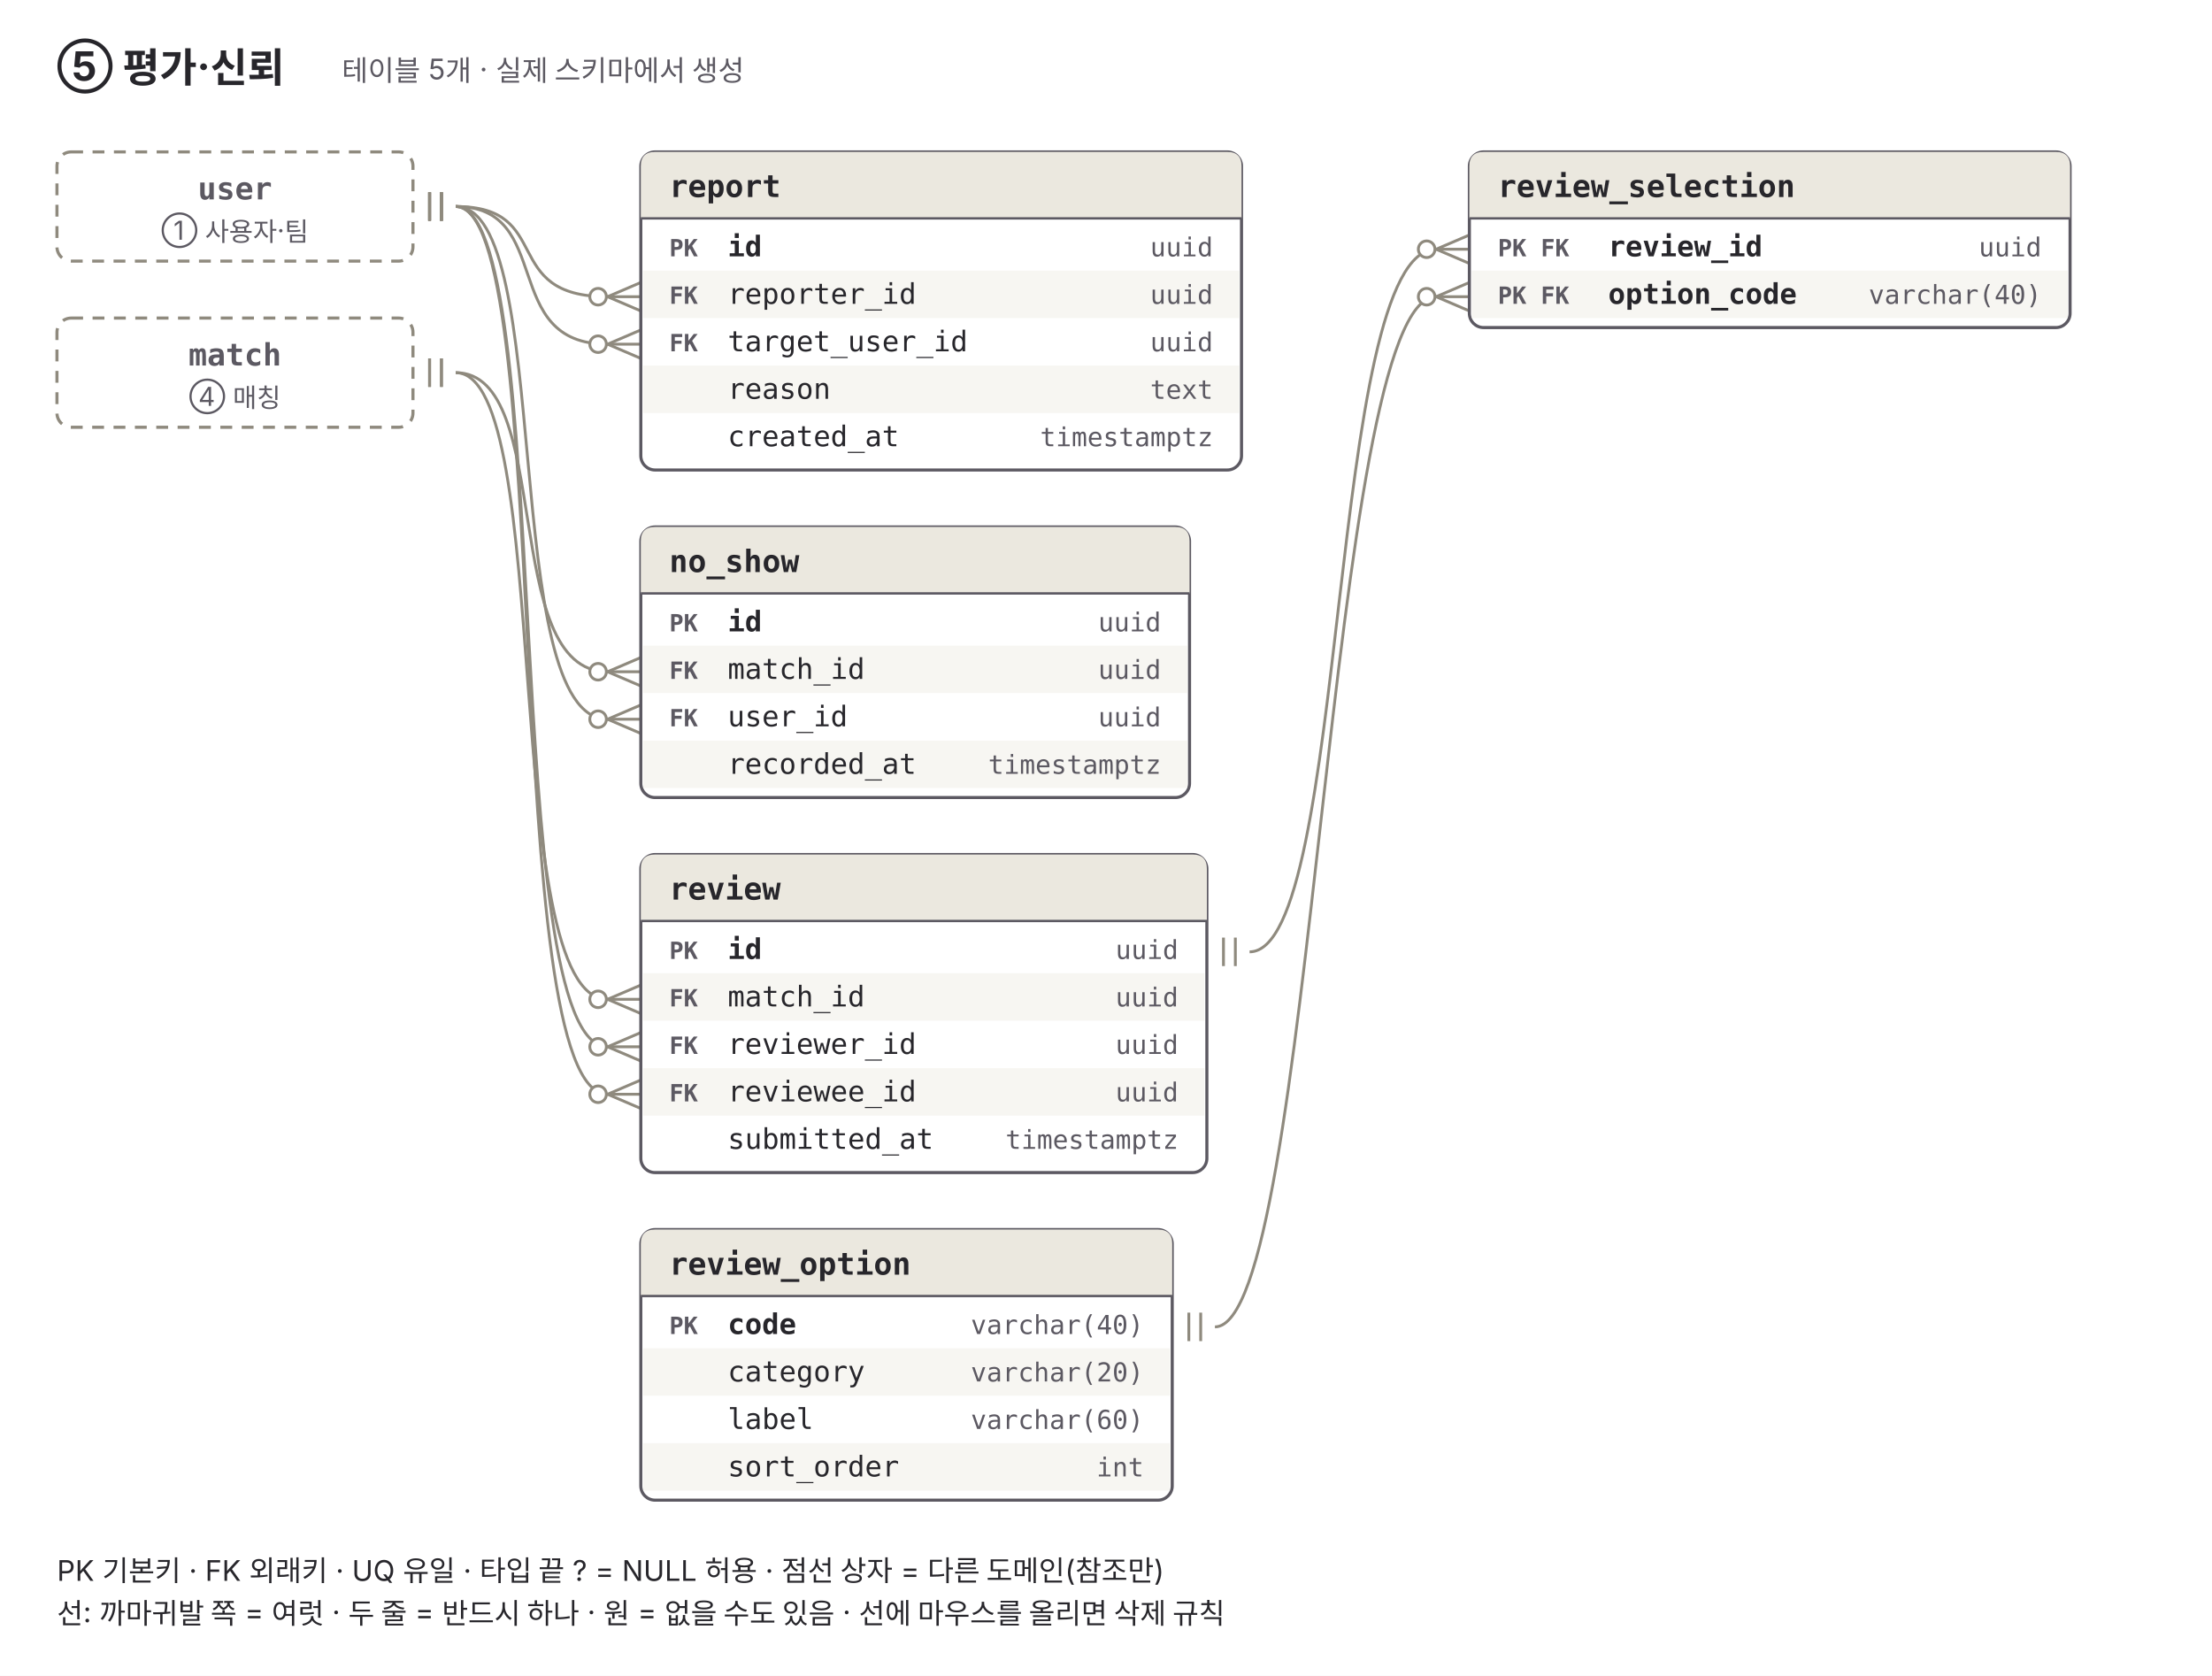
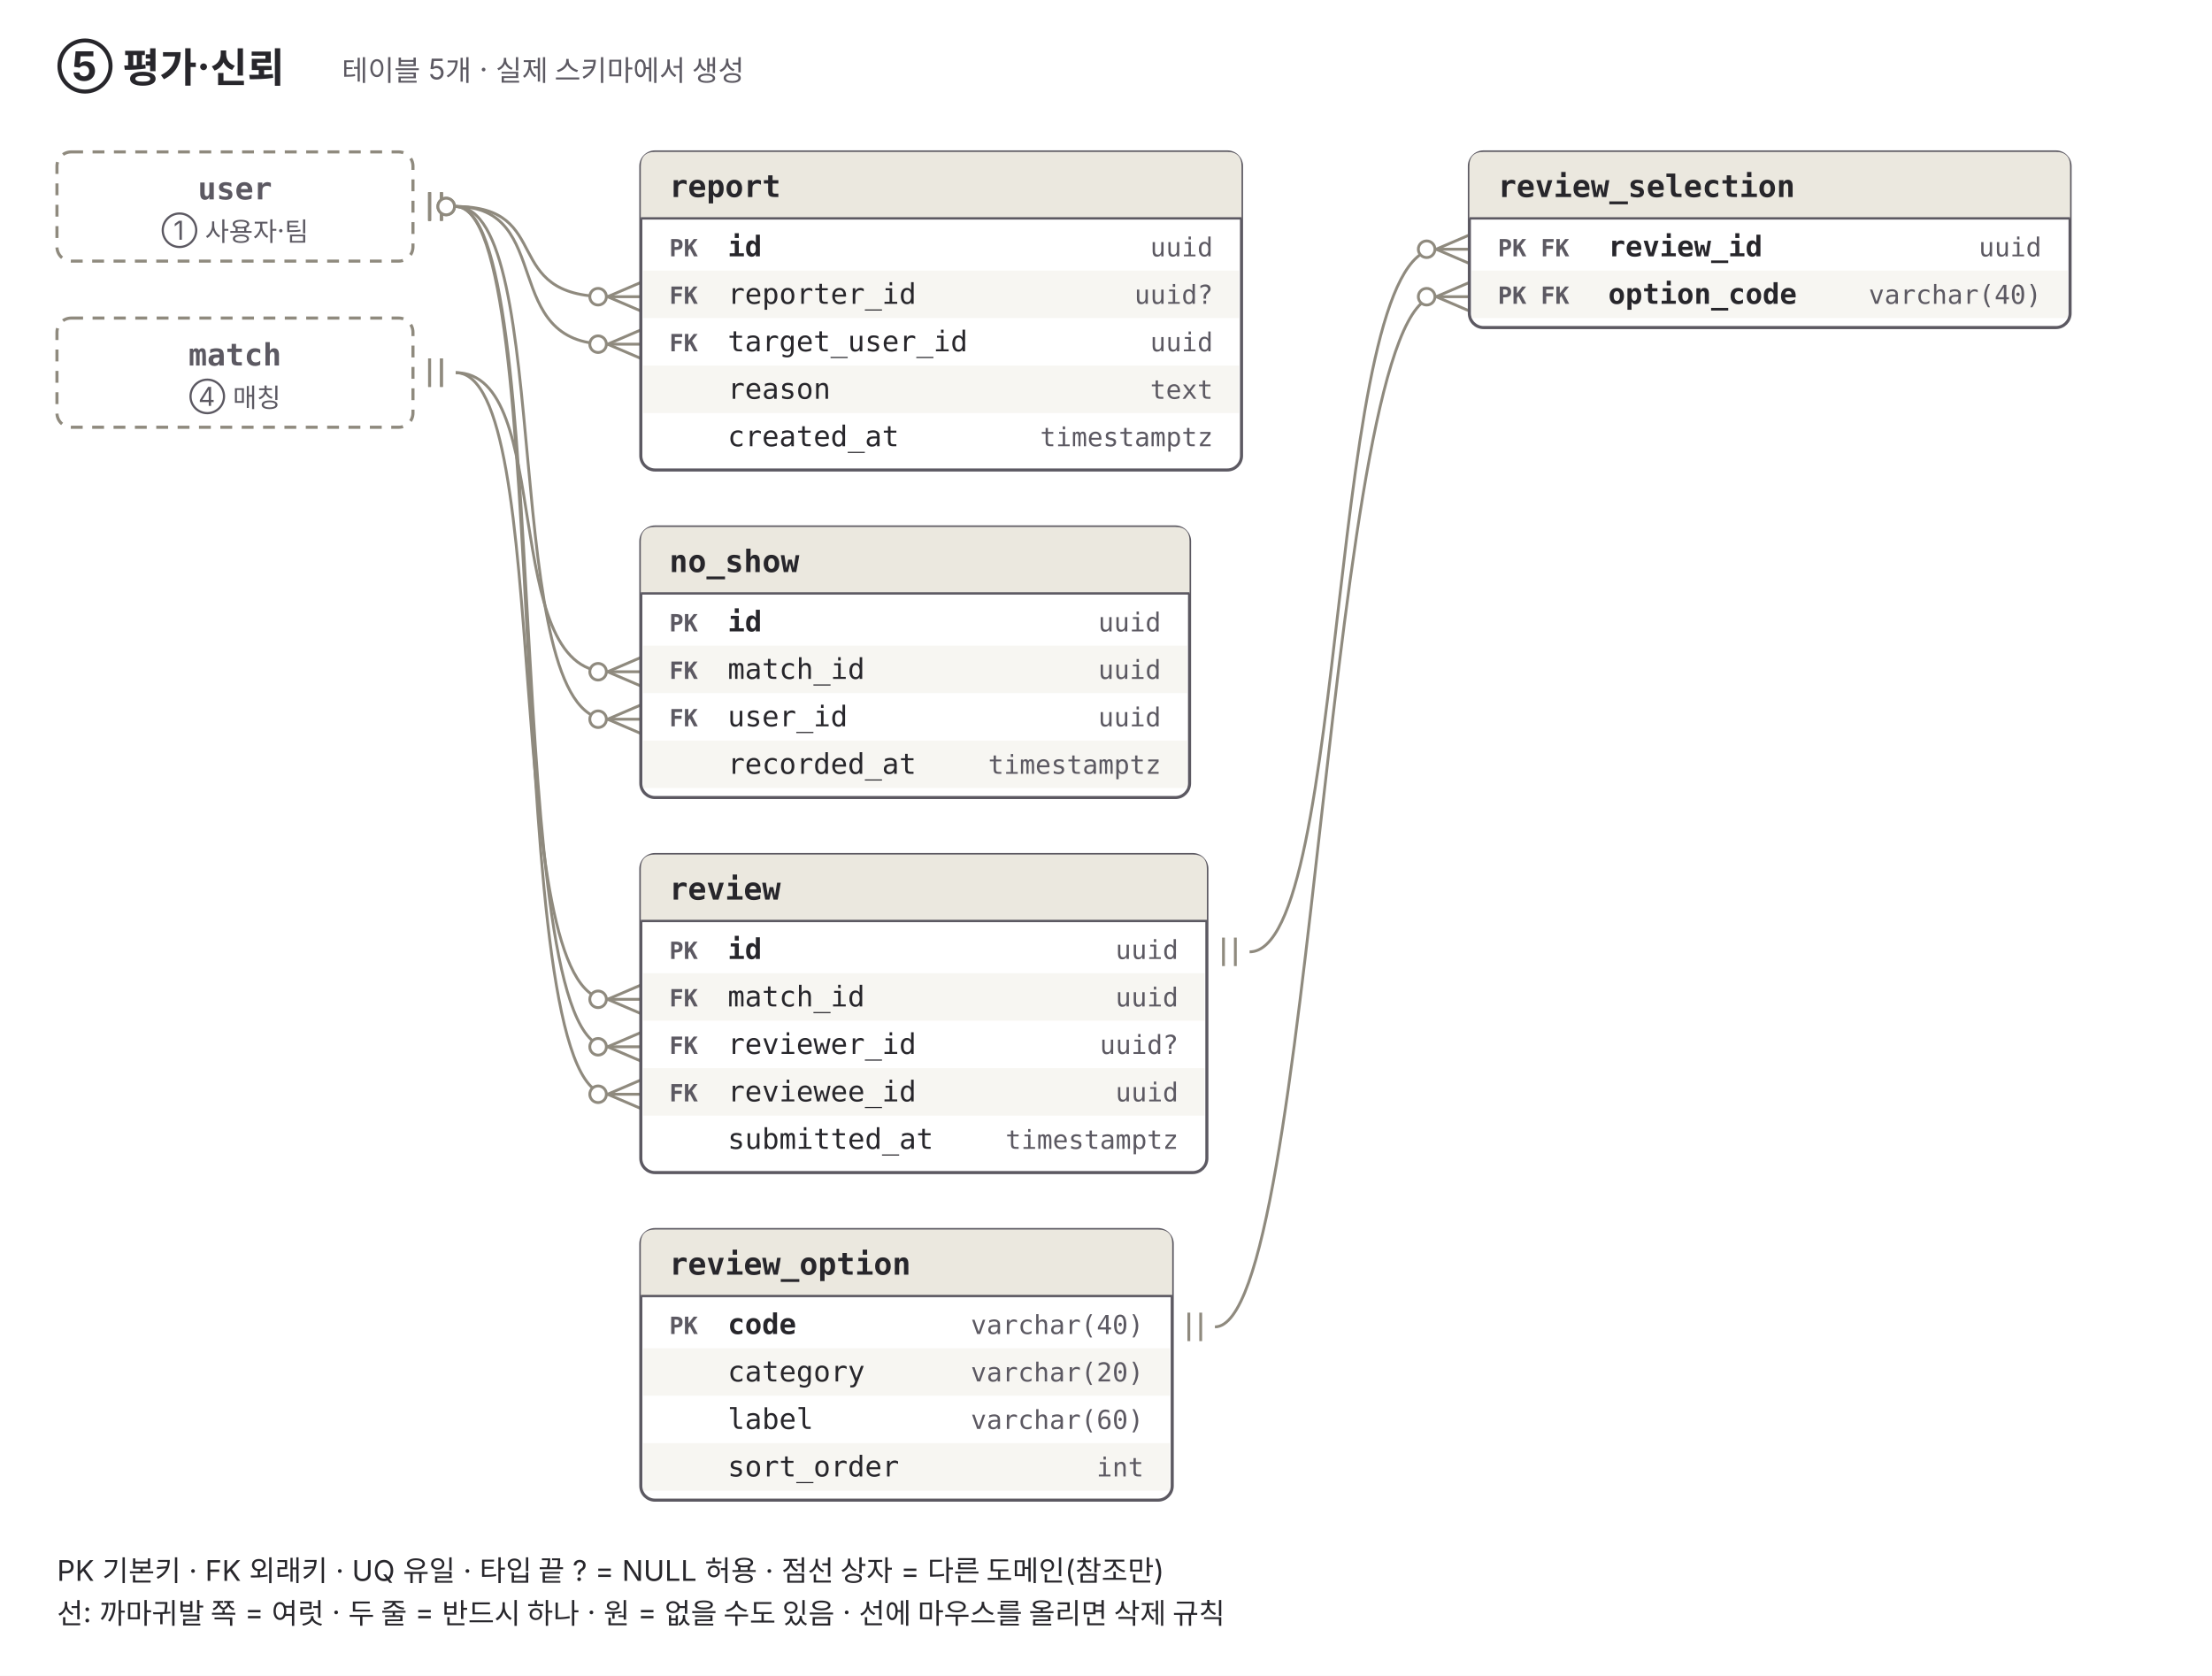
<svg xmlns="http://www.w3.org/2000/svg" viewBox="0 0 932 706" width="932" height="706" role="img" aria-label="⑤ 평가·신뢰 도메인 ERD — 테이블 5개">
  <rect x="0" y="0" width="932" height="706" fill="#ffffff" />
  <text x="24" y="34" font-family="-apple-system,BlinkMacSystemFont,'Segoe UI','Apple SD Gothic Neo','Malgun Gothic','Noto Sans KR',sans-serif" font-size="17" font-weight="700" fill="#27262b">⑤ 평가·신뢰</text>
  <text x="144" y="34" font-family="-apple-system,BlinkMacSystemFont,'Segoe UI','Apple SD Gothic Neo','Malgun Gothic','Noto Sans KR',sans-serif" font-size="12" fill="#5c5962">테이블 5개 · 실제 스키마에서 생성</text>
  <g>
    <path d="M256.0,303.0 C210.0,303.0 234.0,87.0 192.0,87.0" fill="none" stroke="transparent" stroke-width="10" />
    <path d="M256.0,303.0 C210.0,303.0 234.0,87.0 192.0,87.0" fill="none" stroke="#8f8a7e" stroke-width="1.2" />
    <line x1="256.0" y1="303.0" x2="270.0" y2="297.0" stroke="#8f8a7e" stroke-width="1.2" />
    <line x1="256.0" y1="303.0" x2="270.0" y2="303.0" stroke="#8f8a7e" stroke-width="1.2" />
    <line x1="256.0" y1="303.0" x2="270.0" y2="309.0" stroke="#8f8a7e" stroke-width="1.2" />
    <circle cx="252.0" cy="303.0" r="3.5" fill="#ffffff" stroke="#8f8a7e" stroke-width="1.2" />
    <line x1="181.0" y1="81.0" x2="181.0" y2="93.0" stroke="#8f8a7e" stroke-width="1.2" />
    <line x1="186.0" y1="81.0" x2="186.0" y2="93.0" stroke="#8f8a7e" stroke-width="1.2" />
  </g>
  <g>
    <path d="M256.0,283.0 C210.0,283.0 234.0,157.0 192.0,157.0" fill="none" stroke="transparent" stroke-width="10" />
    <path d="M256.0,283.0 C210.0,283.0 234.0,157.0 192.0,157.0" fill="none" stroke="#8f8a7e" stroke-width="1.2" />
    <line x1="256.0" y1="283.0" x2="270.0" y2="277.0" stroke="#8f8a7e" stroke-width="1.2" />
    <line x1="256.0" y1="283.0" x2="270.0" y2="283.0" stroke="#8f8a7e" stroke-width="1.2" />
    <line x1="256.0" y1="283.0" x2="270.0" y2="289.0" stroke="#8f8a7e" stroke-width="1.2" />
    <circle cx="252.0" cy="283.0" r="3.5" fill="#ffffff" stroke="#8f8a7e" stroke-width="1.2" />
    <line x1="181.0" y1="151.0" x2="181.0" y2="163.0" stroke="#8f8a7e" stroke-width="1.2" />
    <line x1="186.0" y1="151.0" x2="186.0" y2="163.0" stroke="#8f8a7e" stroke-width="1.2" />
  </g>
  <g>
    <path d="M256.0,145.0 C210.0,145.0 234.0,87.0 192.0,87.0" fill="none" stroke="transparent" stroke-width="10" />
    <path d="M256.0,145.0 C210.0,145.0 234.0,87.0 192.0,87.0" fill="none" stroke="#8f8a7e" stroke-width="1.2" />
    <line x1="256.0" y1="145.0" x2="270.0" y2="139.0" stroke="#8f8a7e" stroke-width="1.2" />
    <line x1="256.0" y1="145.0" x2="270.0" y2="145.0" stroke="#8f8a7e" stroke-width="1.2" />
    <line x1="256.0" y1="145.0" x2="270.0" y2="151.0" stroke="#8f8a7e" stroke-width="1.2" />
    <circle cx="252.0" cy="145.0" r="3.5" fill="#ffffff" stroke="#8f8a7e" stroke-width="1.2" />
    <line x1="181.0" y1="81.0" x2="181.0" y2="93.0" stroke="#8f8a7e" stroke-width="1.2" />
    <line x1="186.0" y1="81.0" x2="186.0" y2="93.0" stroke="#8f8a7e" stroke-width="1.2" />
  </g>
  <g>
    <path d="M256.0,125.0 C210.0,125.0 234.0,87.0 192.0,87.0" fill="none" stroke="transparent" stroke-width="10" />
    <path d="M256.0,125.0 C210.0,125.0 234.0,87.0 192.0,87.0" fill="none" stroke="#8f8a7e" stroke-width="1.2" />
    <line x1="256.0" y1="125.0" x2="270.0" y2="119.0" stroke="#8f8a7e" stroke-width="1.2" />
    <line x1="256.0" y1="125.0" x2="270.0" y2="125.0" stroke="#8f8a7e" stroke-width="1.2" />
    <line x1="256.0" y1="125.0" x2="270.0" y2="131.0" stroke="#8f8a7e" stroke-width="1.2" />
    <circle cx="252.0" cy="125.0" r="3.5" fill="#ffffff" stroke="#8f8a7e" stroke-width="1.2" />
    <line x1="181.0" y1="81.0" x2="181.0" y2="93.0" stroke="#8f8a7e" stroke-width="1.2" />
-     <line x1="186.0" y1="81.0" x2="186.0" y2="93.0" stroke="#8f8a7e" stroke-width="1.2" />
+     <circle cx="188.0" cy="87.0" r="3.5" fill="#ffffff" stroke="#8f8a7e" stroke-width="1.2" />
  </g>
  <g>
    <path d="M256.0,461.0 C210.0,461.0 234.0,87.0 192.0,87.0" fill="none" stroke="transparent" stroke-width="10" />
    <path d="M256.0,461.0 C210.0,461.0 234.0,87.0 192.0,87.0" fill="none" stroke="#8f8a7e" stroke-width="1.2" />
    <line x1="256.0" y1="461.0" x2="270.0" y2="455.0" stroke="#8f8a7e" stroke-width="1.2" />
    <line x1="256.0" y1="461.0" x2="270.0" y2="461.0" stroke="#8f8a7e" stroke-width="1.2" />
    <line x1="256.0" y1="461.0" x2="270.0" y2="467.0" stroke="#8f8a7e" stroke-width="1.2" />
    <circle cx="252.0" cy="461.0" r="3.5" fill="#ffffff" stroke="#8f8a7e" stroke-width="1.2" />
    <line x1="181.0" y1="81.0" x2="181.0" y2="93.0" stroke="#8f8a7e" stroke-width="1.2" />
    <line x1="186.0" y1="81.0" x2="186.0" y2="93.0" stroke="#8f8a7e" stroke-width="1.2" />
  </g>
  <g>
    <path d="M256.0,441.0 C210.0,441.0 234.0,87.0 192.0,87.0" fill="none" stroke="transparent" stroke-width="10" />
    <path d="M256.0,441.0 C210.0,441.0 234.0,87.0 192.0,87.0" fill="none" stroke="#8f8a7e" stroke-width="1.2" />
    <line x1="256.0" y1="441.0" x2="270.0" y2="435.0" stroke="#8f8a7e" stroke-width="1.2" />
    <line x1="256.0" y1="441.0" x2="270.0" y2="441.0" stroke="#8f8a7e" stroke-width="1.2" />
    <line x1="256.0" y1="441.0" x2="270.0" y2="447.0" stroke="#8f8a7e" stroke-width="1.2" />
    <circle cx="252.0" cy="441.0" r="3.5" fill="#ffffff" stroke="#8f8a7e" stroke-width="1.2" />
    <line x1="181.0" y1="81.0" x2="181.0" y2="93.0" stroke="#8f8a7e" stroke-width="1.2" />
-     <line x1="186.0" y1="81.0" x2="186.0" y2="93.0" stroke="#8f8a7e" stroke-width="1.2" />
+     <circle cx="188.0" cy="87.0" r="3.5" fill="#ffffff" stroke="#8f8a7e" stroke-width="1.2" />
  </g>
  <g>
    <path d="M256.0,421.0 C210.0,421.0 234.0,157.0 192.0,157.0" fill="none" stroke="transparent" stroke-width="10" />
    <path d="M256.0,421.0 C210.0,421.0 234.0,157.0 192.0,157.0" fill="none" stroke="#8f8a7e" stroke-width="1.2" />
    <line x1="256.0" y1="421.0" x2="270.0" y2="415.0" stroke="#8f8a7e" stroke-width="1.2" />
    <line x1="256.0" y1="421.0" x2="270.0" y2="421.0" stroke="#8f8a7e" stroke-width="1.2" />
    <line x1="256.0" y1="421.0" x2="270.0" y2="427.0" stroke="#8f8a7e" stroke-width="1.2" />
    <circle cx="252.0" cy="421.0" r="3.5" fill="#ffffff" stroke="#8f8a7e" stroke-width="1.2" />
    <line x1="181.0" y1="151.0" x2="181.0" y2="163.0" stroke="#8f8a7e" stroke-width="1.2" />
    <line x1="186.0" y1="151.0" x2="186.0" y2="163.0" stroke="#8f8a7e" stroke-width="1.2" />
  </g>
  <g>
+     <path d="M605.1,125.0 C559.1,125.0 553.9,559.0 511.9,559.0" fill="none" stroke="transparent" stroke-width="10" />
+     <path d="M605.1,125.0 C559.1,125.0 553.9,559.0 511.9,559.0" fill="none" stroke="#8f8a7e" stroke-width="1.2" />
+     <line x1="605.1" y1="125.0" x2="619.1" y2="119.0" stroke="#8f8a7e" stroke-width="1.2" />
+     <line x1="605.1" y1="125.0" x2="619.1" y2="125.0" stroke="#8f8a7e" stroke-width="1.2" />
+     <line x1="605.1" y1="125.0" x2="619.1" y2="131.0" stroke="#8f8a7e" stroke-width="1.2" />
+     <circle cx="601.1" cy="125.0" r="3.5" fill="#ffffff" stroke="#8f8a7e" stroke-width="1.2" />
+     <line x1="500.9" y1="553.0" x2="500.9" y2="565.0" stroke="#8f8a7e" stroke-width="1.2" />
+     <line x1="505.9" y1="553.0" x2="505.9" y2="565.0" stroke="#8f8a7e" stroke-width="1.2" />
+   </g>
+   <g>
    <path d="M605.1,105.0 C559.1,105.0 568.5,401.0 526.5,401.0" fill="none" stroke="transparent" stroke-width="10" />
    <path d="M605.1,105.0 C559.1,105.0 568.5,401.0 526.5,401.0" fill="none" stroke="#8f8a7e" stroke-width="1.2" />
    <line x1="605.1" y1="105.0" x2="619.1" y2="99.0" stroke="#8f8a7e" stroke-width="1.2" />
    <line x1="605.1" y1="105.0" x2="619.1" y2="105.0" stroke="#8f8a7e" stroke-width="1.2" />
    <line x1="605.1" y1="105.0" x2="619.1" y2="111.0" stroke="#8f8a7e" stroke-width="1.2" />
    <circle cx="601.1" cy="105.0" r="3.5" fill="#ffffff" stroke="#8f8a7e" stroke-width="1.2" />
    <line x1="515.5" y1="395.0" x2="515.5" y2="407.0" stroke="#8f8a7e" stroke-width="1.2" />
    <line x1="520.5" y1="395.0" x2="520.5" y2="407.0" stroke="#8f8a7e" stroke-width="1.2" />
-   </g>
-   <g>
-     <path d="M605.1,125.0 C559.1,125.0 553.9,559.0 511.9,559.0" fill="none" stroke="transparent" stroke-width="10" />
-     <path d="M605.1,125.0 C559.1,125.0 553.9,559.0 511.9,559.0" fill="none" stroke="#8f8a7e" stroke-width="1.2" />
-     <line x1="605.1" y1="125.0" x2="619.1" y2="119.0" stroke="#8f8a7e" stroke-width="1.2" />
-     <line x1="605.1" y1="125.0" x2="619.1" y2="125.0" stroke="#8f8a7e" stroke-width="1.2" />
-     <line x1="605.1" y1="125.0" x2="619.1" y2="131.0" stroke="#8f8a7e" stroke-width="1.2" />
-     <circle cx="601.1" cy="125.0" r="3.5" fill="#ffffff" stroke="#8f8a7e" stroke-width="1.2" />
-     <line x1="500.9" y1="553.0" x2="500.9" y2="565.0" stroke="#8f8a7e" stroke-width="1.2" />
-     <line x1="505.9" y1="553.0" x2="505.9" y2="565.0" stroke="#8f8a7e" stroke-width="1.2" />
  </g>
  <g>
    <rect x="270.0" y="222.0" width="231.2" height="114.0" rx="6" fill="#ffffff" stroke="#5c5962" stroke-width="1.3" />
    <path d="M270.0,250.0 v-22 q0,-6 6,-6 h219.2 q6,0 6,6 v22z" fill="#ebe8df" />
    <line x1="270.0" y1="250.0" x2="501.2" y2="250.0" stroke="#5c5962" stroke-width="1" />
    <text x="282.0" y="241.0" font-family="ui-monospace,SFMono-Regular,Menlo,Consolas,'D2Coding',monospace" font-size="13" font-weight="700" fill="#27262b">no_show</text>
    <text x="282.0" y="266.0" font-family="ui-monospace,SFMono-Regular,Menlo,Consolas,'D2Coding',monospace" font-size="10" font-weight="700" fill="#5c5962">PK</text>
    <text x="306.6" y="266.0" font-family="ui-monospace,SFMono-Regular,Menlo,Consolas,'D2Coding',monospace" font-size="12" fill="#27262b" font-weight="600">id</text>
    <text x="489.2" y="266.0" text-anchor="end" font-family="ui-monospace,SFMono-Regular,Menlo,Consolas,'D2Coding',monospace" font-size="11" fill="#5c5962">uuid</text>
    <rect x="271.0" y="272.0" width="229.2" height="20" fill="#f7f6f2" />
    <text x="282.0" y="286.0" font-family="ui-monospace,SFMono-Regular,Menlo,Consolas,'D2Coding',monospace" font-size="10" font-weight="700" fill="#5c5962">FK</text>
    <text x="306.6" y="286.0" font-family="ui-monospace,SFMono-Regular,Menlo,Consolas,'D2Coding',monospace" font-size="12" fill="#27262b">match_id</text>
    <text x="489.2" y="286.0" text-anchor="end" font-family="ui-monospace,SFMono-Regular,Menlo,Consolas,'D2Coding',monospace" font-size="11" fill="#5c5962">uuid</text>
    <text x="282.0" y="306.0" font-family="ui-monospace,SFMono-Regular,Menlo,Consolas,'D2Coding',monospace" font-size="10" font-weight="700" fill="#5c5962">FK</text>
    <text x="306.6" y="306.0" font-family="ui-monospace,SFMono-Regular,Menlo,Consolas,'D2Coding',monospace" font-size="12" fill="#27262b">user_id</text>
    <text x="489.2" y="306.0" text-anchor="end" font-family="ui-monospace,SFMono-Regular,Menlo,Consolas,'D2Coding',monospace" font-size="11" fill="#5c5962">uuid</text>
    <rect x="271.0" y="312.0" width="229.2" height="20" fill="#f7f6f2" />
    <text x="306.6" y="326.0" font-family="ui-monospace,SFMono-Regular,Menlo,Consolas,'D2Coding',monospace" font-size="12" fill="#27262b">recorded_at</text>
    <text x="489.2" y="326.0" text-anchor="end" font-family="ui-monospace,SFMono-Regular,Menlo,Consolas,'D2Coding',monospace" font-size="11" fill="#5c5962">timestamptz</text>
  </g>
  <g>
    <rect x="270.0" y="64.0" width="253.1" height="134.0" rx="6" fill="#ffffff" stroke="#5c5962" stroke-width="1.3" />
    <path d="M270.0,92.0 v-22 q0,-6 6,-6 h241.1 q6,0 6,6 v22z" fill="#ebe8df" />
    <line x1="270.0" y1="92.0" x2="523.1" y2="92.0" stroke="#5c5962" stroke-width="1" />
    <text x="282.0" y="83.0" font-family="ui-monospace,SFMono-Regular,Menlo,Consolas,'D2Coding',monospace" font-size="13" font-weight="700" fill="#27262b">report</text>
    <text x="282.0" y="108.0" font-family="ui-monospace,SFMono-Regular,Menlo,Consolas,'D2Coding',monospace" font-size="10" font-weight="700" fill="#5c5962">PK</text>
    <text x="306.6" y="108.0" font-family="ui-monospace,SFMono-Regular,Menlo,Consolas,'D2Coding',monospace" font-size="12" fill="#27262b" font-weight="600">id</text>
    <text x="511.1" y="108.0" text-anchor="end" font-family="ui-monospace,SFMono-Regular,Menlo,Consolas,'D2Coding',monospace" font-size="11" fill="#5c5962">uuid</text>
    <rect x="271.0" y="114.0" width="251.1" height="20" fill="#f7f6f2" />
    <text x="282.0" y="128.0" font-family="ui-monospace,SFMono-Regular,Menlo,Consolas,'D2Coding',monospace" font-size="10" font-weight="700" fill="#5c5962">FK</text>
    <text x="306.6" y="128.0" font-family="ui-monospace,SFMono-Regular,Menlo,Consolas,'D2Coding',monospace" font-size="12" fill="#27262b">reporter_id</text>
-     <text x="511.1" y="128.0" text-anchor="end" font-family="ui-monospace,SFMono-Regular,Menlo,Consolas,'D2Coding',monospace" font-size="11" fill="#5c5962">uuid</text>
+     <text x="511.1" y="128.0" text-anchor="end" font-family="ui-monospace,SFMono-Regular,Menlo,Consolas,'D2Coding',monospace" font-size="11" fill="#5c5962">uuid?</text>
    <text x="282.0" y="148.0" font-family="ui-monospace,SFMono-Regular,Menlo,Consolas,'D2Coding',monospace" font-size="10" font-weight="700" fill="#5c5962">FK</text>
    <text x="306.6" y="148.0" font-family="ui-monospace,SFMono-Regular,Menlo,Consolas,'D2Coding',monospace" font-size="12" fill="#27262b">target_user_id</text>
    <text x="511.1" y="148.0" text-anchor="end" font-family="ui-monospace,SFMono-Regular,Menlo,Consolas,'D2Coding',monospace" font-size="11" fill="#5c5962">uuid</text>
    <rect x="271.0" y="154.0" width="251.1" height="20" fill="#f7f6f2" />
    <text x="306.6" y="168.0" font-family="ui-monospace,SFMono-Regular,Menlo,Consolas,'D2Coding',monospace" font-size="12" fill="#27262b">reason</text>
    <text x="511.1" y="168.0" text-anchor="end" font-family="ui-monospace,SFMono-Regular,Menlo,Consolas,'D2Coding',monospace" font-size="11" fill="#5c5962">text</text>
    <text x="306.6" y="188.0" font-family="ui-monospace,SFMono-Regular,Menlo,Consolas,'D2Coding',monospace" font-size="12" fill="#27262b">created_at</text>
    <text x="511.1" y="188.0" text-anchor="end" font-family="ui-monospace,SFMono-Regular,Menlo,Consolas,'D2Coding',monospace" font-size="11" fill="#5c5962">timestamptz</text>
  </g>
  <g>
    <rect x="270.0" y="360.0" width="238.5" height="134.0" rx="6" fill="#ffffff" stroke="#5c5962" stroke-width="1.3" />
    <path d="M270.0,388.0 v-22 q0,-6 6,-6 h226.5 q6,0 6,6 v22z" fill="#ebe8df" />
    <line x1="270.0" y1="388.0" x2="508.5" y2="388.0" stroke="#5c5962" stroke-width="1" />
    <text x="282.0" y="379.0" font-family="ui-monospace,SFMono-Regular,Menlo,Consolas,'D2Coding',monospace" font-size="13" font-weight="700" fill="#27262b">review</text>
    <text x="282.0" y="404.0" font-family="ui-monospace,SFMono-Regular,Menlo,Consolas,'D2Coding',monospace" font-size="10" font-weight="700" fill="#5c5962">PK</text>
    <text x="306.6" y="404.0" font-family="ui-monospace,SFMono-Regular,Menlo,Consolas,'D2Coding',monospace" font-size="12" fill="#27262b" font-weight="600">id</text>
    <text x="496.5" y="404.0" text-anchor="end" font-family="ui-monospace,SFMono-Regular,Menlo,Consolas,'D2Coding',monospace" font-size="11" fill="#5c5962">uuid</text>
    <rect x="271.0" y="410.0" width="236.5" height="20" fill="#f7f6f2" />
    <text x="282.0" y="424.0" font-family="ui-monospace,SFMono-Regular,Menlo,Consolas,'D2Coding',monospace" font-size="10" font-weight="700" fill="#5c5962">FK</text>
    <text x="306.6" y="424.0" font-family="ui-monospace,SFMono-Regular,Menlo,Consolas,'D2Coding',monospace" font-size="12" fill="#27262b">match_id</text>
    <text x="496.5" y="424.0" text-anchor="end" font-family="ui-monospace,SFMono-Regular,Menlo,Consolas,'D2Coding',monospace" font-size="11" fill="#5c5962">uuid</text>
    <text x="282.0" y="444.0" font-family="ui-monospace,SFMono-Regular,Menlo,Consolas,'D2Coding',monospace" font-size="10" font-weight="700" fill="#5c5962">FK</text>
    <text x="306.6" y="444.0" font-family="ui-monospace,SFMono-Regular,Menlo,Consolas,'D2Coding',monospace" font-size="12" fill="#27262b">reviewer_id</text>
-     <text x="496.5" y="444.0" text-anchor="end" font-family="ui-monospace,SFMono-Regular,Menlo,Consolas,'D2Coding',monospace" font-size="11" fill="#5c5962">uuid</text>
+     <text x="496.5" y="444.0" text-anchor="end" font-family="ui-monospace,SFMono-Regular,Menlo,Consolas,'D2Coding',monospace" font-size="11" fill="#5c5962">uuid?</text>
    <rect x="271.0" y="450.0" width="236.5" height="20" fill="#f7f6f2" />
    <text x="282.0" y="464.0" font-family="ui-monospace,SFMono-Regular,Menlo,Consolas,'D2Coding',monospace" font-size="10" font-weight="700" fill="#5c5962">FK</text>
    <text x="306.6" y="464.0" font-family="ui-monospace,SFMono-Regular,Menlo,Consolas,'D2Coding',monospace" font-size="12" fill="#27262b">reviewee_id</text>
    <text x="496.5" y="464.0" text-anchor="end" font-family="ui-monospace,SFMono-Regular,Menlo,Consolas,'D2Coding',monospace" font-size="11" fill="#5c5962">uuid</text>
    <text x="306.6" y="484.0" font-family="ui-monospace,SFMono-Regular,Menlo,Consolas,'D2Coding',monospace" font-size="12" fill="#27262b">submitted_at</text>
    <text x="496.5" y="484.0" text-anchor="end" font-family="ui-monospace,SFMono-Regular,Menlo,Consolas,'D2Coding',monospace" font-size="11" fill="#5c5962">timestamptz</text>
  </g>
  <g>
    <rect x="270.0" y="518.0" width="223.9" height="114.0" rx="6" fill="#ffffff" stroke="#5c5962" stroke-width="1.3" />
    <path d="M270.0,546.0 v-22 q0,-6 6,-6 h211.9 q6,0 6,6 v22z" fill="#ebe8df" />
    <line x1="270.0" y1="546.0" x2="493.9" y2="546.0" stroke="#5c5962" stroke-width="1" />
    <text x="282.0" y="537.0" font-family="ui-monospace,SFMono-Regular,Menlo,Consolas,'D2Coding',monospace" font-size="13" font-weight="700" fill="#27262b">review_option</text>
    <text x="282.0" y="562.0" font-family="ui-monospace,SFMono-Regular,Menlo,Consolas,'D2Coding',monospace" font-size="10" font-weight="700" fill="#5c5962">PK</text>
    <text x="306.6" y="562.0" font-family="ui-monospace,SFMono-Regular,Menlo,Consolas,'D2Coding',monospace" font-size="12" fill="#27262b" font-weight="600">code</text>
    <text x="481.9" y="562.0" text-anchor="end" font-family="ui-monospace,SFMono-Regular,Menlo,Consolas,'D2Coding',monospace" font-size="11" fill="#5c5962">varchar(40)</text>
    <rect x="271.0" y="568.0" width="221.9" height="20" fill="#f7f6f2" />
    <text x="306.6" y="582.0" font-family="ui-monospace,SFMono-Regular,Menlo,Consolas,'D2Coding',monospace" font-size="12" fill="#27262b">category</text>
    <text x="481.9" y="582.0" text-anchor="end" font-family="ui-monospace,SFMono-Regular,Menlo,Consolas,'D2Coding',monospace" font-size="11" fill="#5c5962">varchar(20)</text>
    <text x="306.6" y="602.0" font-family="ui-monospace,SFMono-Regular,Menlo,Consolas,'D2Coding',monospace" font-size="12" fill="#27262b">label</text>
    <text x="481.9" y="602.0" text-anchor="end" font-family="ui-monospace,SFMono-Regular,Menlo,Consolas,'D2Coding',monospace" font-size="11" fill="#5c5962">varchar(60)</text>
    <rect x="271.0" y="608.0" width="221.9" height="20" fill="#f7f6f2" />
    <text x="306.6" y="622.0" font-family="ui-monospace,SFMono-Regular,Menlo,Consolas,'D2Coding',monospace" font-size="12" fill="#27262b">sort_order</text>
    <text x="481.9" y="622.0" text-anchor="end" font-family="ui-monospace,SFMono-Regular,Menlo,Consolas,'D2Coding',monospace" font-size="11" fill="#5c5962">int</text>
  </g>
  <g>
    <rect x="619.1" y="64.0" width="253.1" height="74.0" rx="6" fill="#ffffff" stroke="#5c5962" stroke-width="1.3" />
    <path d="M619.1,92.0 v-22 q0,-6 6,-6 h241.1 q6,0 6,6 v22z" fill="#ebe8df" />
    <line x1="619.1" y1="92.0" x2="872.2" y2="92.0" stroke="#5c5962" stroke-width="1" />
    <text x="631.1" y="83.0" font-family="ui-monospace,SFMono-Regular,Menlo,Consolas,'D2Coding',monospace" font-size="13" font-weight="700" fill="#27262b">review_selection</text>
    <text x="631.1" y="108.0" font-family="ui-monospace,SFMono-Regular,Menlo,Consolas,'D2Coding',monospace" font-size="10" font-weight="700" fill="#5c5962">PK FK</text>
    <text x="677.6" y="108.0" font-family="ui-monospace,SFMono-Regular,Menlo,Consolas,'D2Coding',monospace" font-size="12" fill="#27262b" font-weight="600">review_id</text>
    <text x="860.2" y="108.0" text-anchor="end" font-family="ui-monospace,SFMono-Regular,Menlo,Consolas,'D2Coding',monospace" font-size="11" fill="#5c5962">uuid</text>
    <rect x="620.1" y="114.0" width="251.1" height="20" fill="#f7f6f2" />
    <text x="631.1" y="128.0" font-family="ui-monospace,SFMono-Regular,Menlo,Consolas,'D2Coding',monospace" font-size="10" font-weight="700" fill="#5c5962">PK FK</text>
    <text x="677.6" y="128.0" font-family="ui-monospace,SFMono-Regular,Menlo,Consolas,'D2Coding',monospace" font-size="12" fill="#27262b" font-weight="600">option_code</text>
    <text x="860.2" y="128.0" text-anchor="end" font-family="ui-monospace,SFMono-Regular,Menlo,Consolas,'D2Coding',monospace" font-size="11" fill="#5c5962">varchar(40)</text>
  </g>
  <g>
    <rect x="24.0" y="134.0" width="150.0" height="46.0" rx="6" fill="#ffffff" stroke="#8f8a7e" stroke-width="1.3" stroke-dasharray="5 4" />
    <text x="99.0" y="154.0" text-anchor="middle" font-family="ui-monospace,SFMono-Regular,Menlo,Consolas,'D2Coding',monospace" font-size="13" font-weight="600" fill="#5c5962">match</text>
    <text x="99.0" y="171.0" text-anchor="middle" font-family="-apple-system,BlinkMacSystemFont,'Segoe UI','Apple SD Gothic Neo','Malgun Gothic','Noto Sans KR',sans-serif" font-size="11" fill="#5c5962">④ 매칭</text>
  </g>
  <g>
    <rect x="24.0" y="64.0" width="150.0" height="46.0" rx="6" fill="#ffffff" stroke="#8f8a7e" stroke-width="1.3" stroke-dasharray="5 4" />
    <text x="99.0" y="84.0" text-anchor="middle" font-family="ui-monospace,SFMono-Regular,Menlo,Consolas,'D2Coding',monospace" font-size="13" font-weight="600" fill="#5c5962">user</text>
    <text x="99.0" y="101.0" text-anchor="middle" font-family="-apple-system,BlinkMacSystemFont,'Segoe UI','Apple SD Gothic Neo','Malgun Gothic','Noto Sans KR',sans-serif" font-size="11" fill="#5c5962">① 사용자·팀</text>
  </g>
  <text x="24" y="666" font-family="-apple-system,BlinkMacSystemFont,'Segoe UI','Apple SD Gothic Neo','Malgun Gothic','Noto Sans KR',sans-serif" font-size="12" fill="#27262b">PK 기본키 · FK 외래키 · UQ 유일 · 타입 끝 ? = NULL 허용 · 점선 상자 = 다른 도메인(참조만)</text>
  <text x="24" y="684" font-family="-apple-system,BlinkMacSystemFont,'Segoe UI','Apple SD Gothic Neo','Malgun Gothic','Noto Sans KR',sans-serif" font-size="12" fill="#27262b">선: 까마귀발 쪽 = 여럿 · 두 줄 = 반드시 하나 · 원 = 없을 수도 있음 · 선에 마우스를 올리면 삭제 규칙</text>
</svg>
